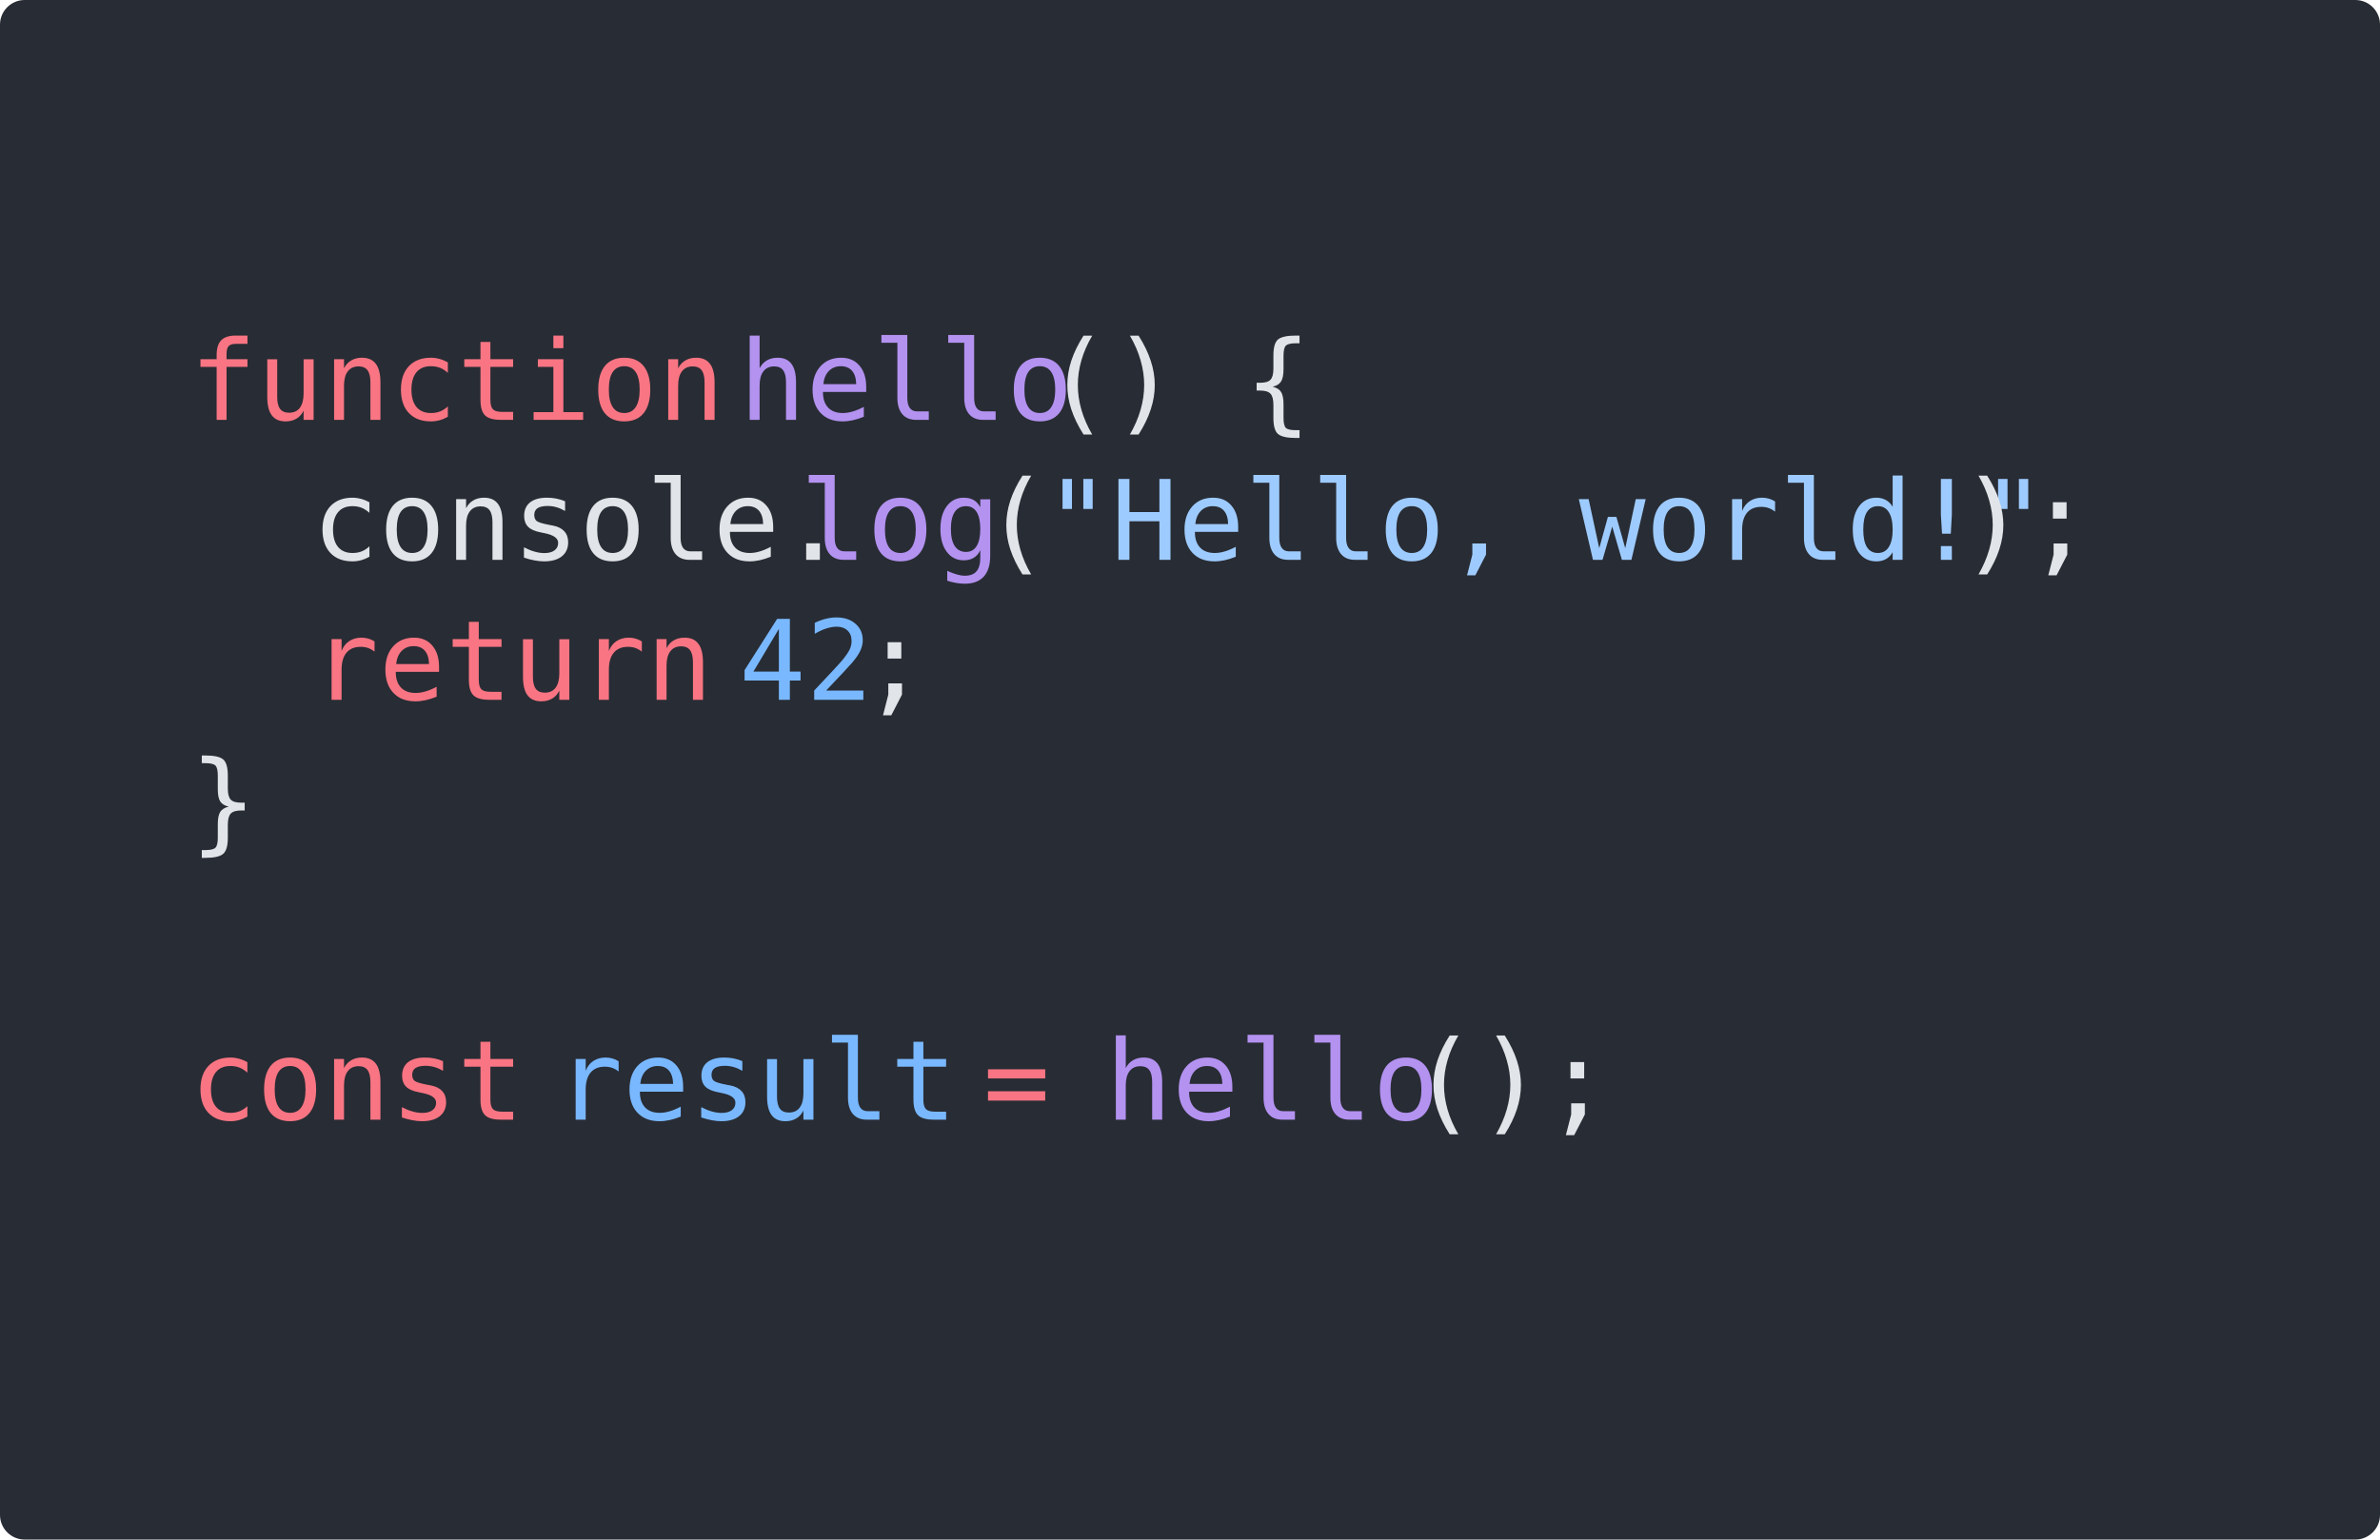
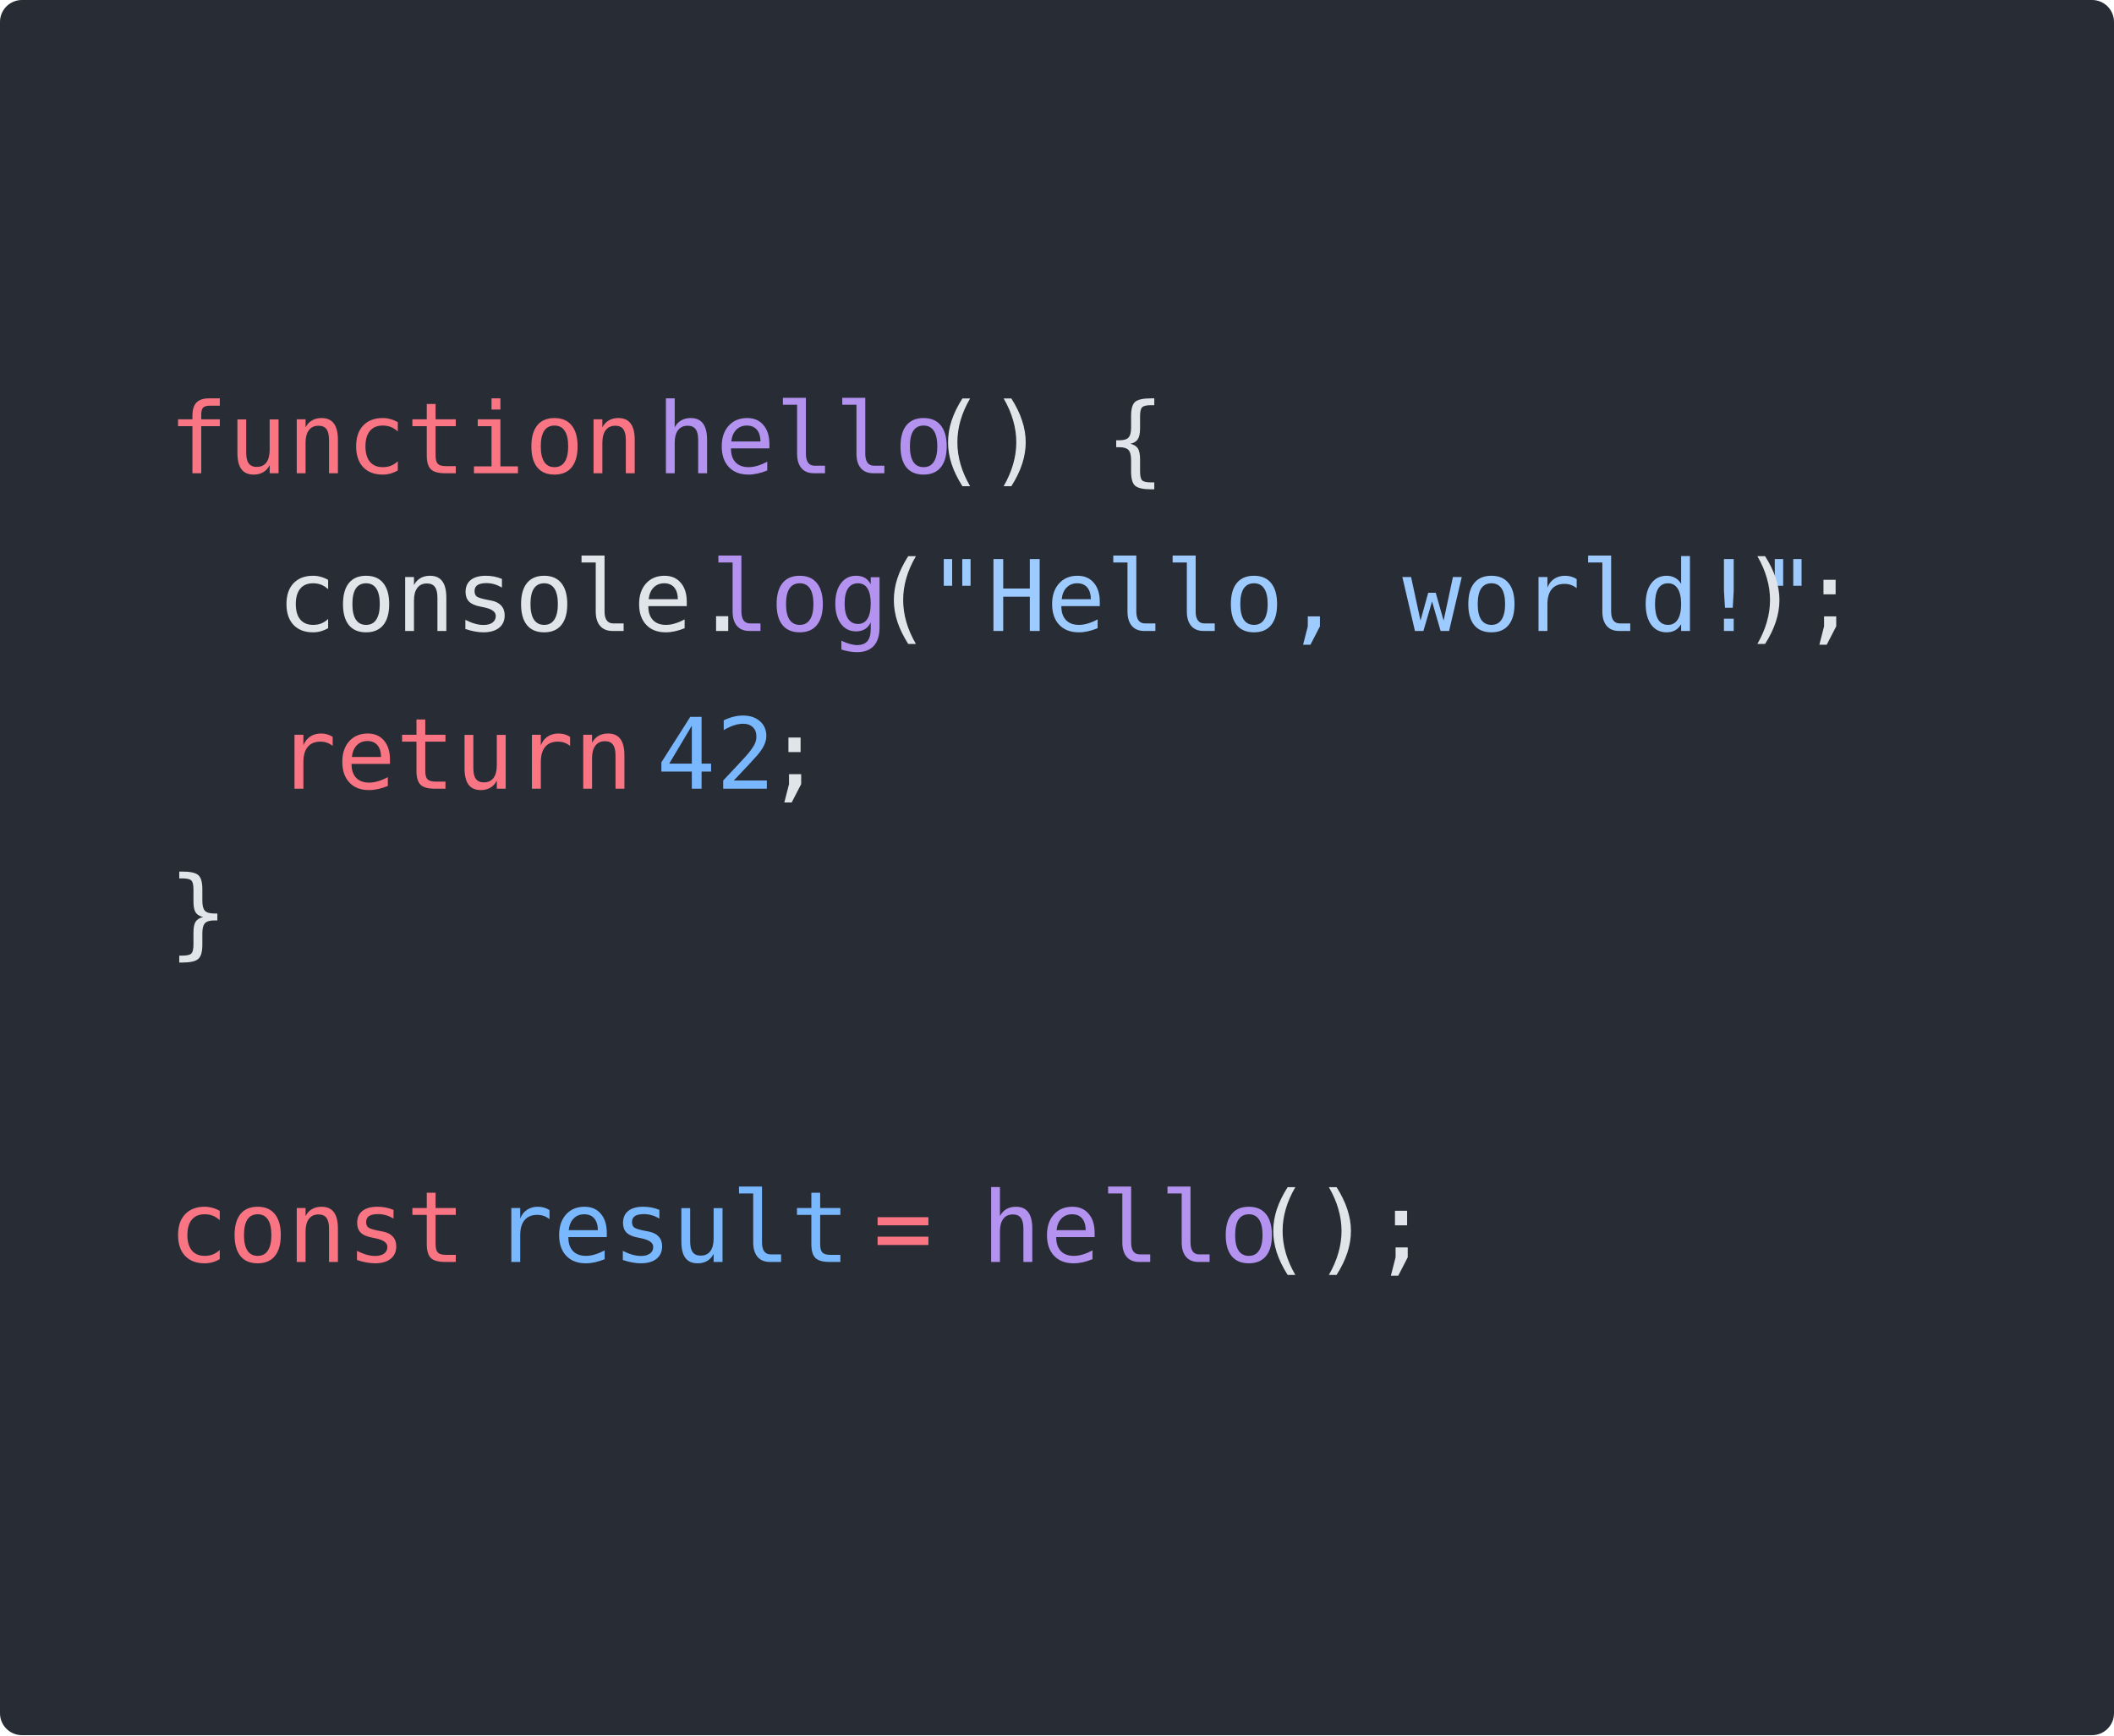
- <svg xmlns="http://www.w3.org/2000/svg" viewBox="0 0 385.963 249.724" width="385.963" height="249.724">
-   <rect id="bg" fill="#282c34" width="385.963" height="249.724" rx="4" />
-   <g id="tokens" transform="translate(30.78906, 45.4043)">
-     <text font-family="Consolas" font-size="18" y="22.702" transform="translate(0, 0)" fill="#F97583">function</text>
-     <text font-family="Consolas" font-size="18" y="22.702" transform="translate(79.17188, 0)" fill="#E1E4E8"> </text>
-     <text font-family="Consolas" font-size="18" y="22.702" transform="translate(89.06836, 0)" fill="#B392F0">hello</text>
-     <text font-family="Consolas" font-size="18" y="22.702" transform="translate(138.5508, 0)" fill="#E1E4E8">() {</text>
-     <text font-family="Consolas" font-size="18" y="45.404" transform="translate(0, 0)" fill="#E1E4E8">  </text>
-     <text font-family="Consolas" font-size="18" y="45.404" transform="translate(19.79297, 0)" fill="#E1E4E8">console.</text>
-     <text font-family="Consolas" font-size="18" y="45.404" transform="translate(98.96484, 0)" fill="#B392F0">log</text>
-     <text font-family="Consolas" font-size="18" y="45.404" transform="translate(128.6543, 0)" fill="#E1E4E8">(</text>
-     <text font-family="Consolas" font-size="18" y="45.404" transform="translate(138.5508, 0)" fill="#9ECBFF">"Hello, world!"</text>
-     <text font-family="Consolas" font-size="18" y="45.404" transform="translate(286.998, 0)" fill="#E1E4E8">);</text>
-     <text font-family="Consolas" font-size="18" y="68.106" transform="translate(0, 0)" fill="#E1E4E8">  </text>
-     <text font-family="Consolas" font-size="18" y="68.106" transform="translate(19.79297, 0)" fill="#F97583">return</text>
-     <text font-family="Consolas" font-size="18" y="68.106" transform="translate(79.17188, 0)" fill="#E1E4E8"> </text>
-     <text font-family="Consolas" font-size="18" y="68.106" transform="translate(89.06836, 0)" fill="#79B8FF">42</text>
-     <text font-family="Consolas" font-size="18" y="68.106" transform="translate(108.8613, 0)" fill="#E1E4E8">;</text>
-     <text font-family="Consolas" font-size="18" y="90.809" transform="translate(0, 0)" fill="#E1E4E8">}</text>
-     <text font-family="Consolas" font-size="18" y="136.213" transform="translate(0, 0)" fill="#F97583">const</text>
-     <text font-family="Consolas" font-size="18" y="136.213" transform="translate(49.48242, 0)" fill="#E1E4E8"> </text>
-     <text font-family="Consolas" font-size="18" y="136.213" transform="translate(59.37891, 0)" fill="#79B8FF">result</text>
-     <text font-family="Consolas" font-size="18" y="136.213" transform="translate(118.7578, 0)" fill="#E1E4E8"> </text>
-     <text font-family="Consolas" font-size="18" y="136.213" transform="translate(128.6543, 0)" fill="#F97583">=</text>
-     <text font-family="Consolas" font-size="18" y="136.213" transform="translate(138.5508, 0)" fill="#E1E4E8"> </text>
-     <text font-family="Consolas" font-size="18" y="136.213" transform="translate(148.4473, 0)" fill="#B392F0">hello</text>
-     <text font-family="Consolas" font-size="18" y="136.213" transform="translate(197.9297, 0)" fill="#E1E4E8">();</text>
+ <svg xmlns="http://www.w3.org/2000/svg" viewBox="0 0 385.963 316.8" width="385.963" height="316.8">
+   <rect id="bg" fill="#282c34" width="385.963" height="316.8" rx="4" />
+   <g id="tokens" transform="translate(30.78906, 57.6)">
+     <text font-family="Consolas" font-size="18" y="28.8" transform="translate(0, 0)" fill="#F97583">function</text>
+     <text font-family="Consolas" font-size="18" y="28.8" transform="translate(79.17188, 0)" fill="#E1E4E8"> </text>
+     <text font-family="Consolas" font-size="18" y="28.8" transform="translate(89.06836, 0)" fill="#B392F0">hello</text>
+     <text font-family="Consolas" font-size="18" y="28.8" transform="translate(138.5508, 0)" fill="#E1E4E8">() {</text>
+     <text font-family="Consolas" font-size="18" y="57.6" transform="translate(0, 0)" fill="#E1E4E8">  </text>
+     <text font-family="Consolas" font-size="18" y="57.6" transform="translate(19.79297, 0)" fill="#E1E4E8">console.</text>
+     <text font-family="Consolas" font-size="18" y="57.6" transform="translate(98.96484, 0)" fill="#B392F0">log</text>
+     <text font-family="Consolas" font-size="18" y="57.6" transform="translate(128.6543, 0)" fill="#E1E4E8">(</text>
+     <text font-family="Consolas" font-size="18" y="57.6" transform="translate(138.5508, 0)" fill="#9ECBFF">"Hello, world!"</text>
+     <text font-family="Consolas" font-size="18" y="57.6" transform="translate(286.998, 0)" fill="#E1E4E8">);</text>
+     <text font-family="Consolas" font-size="18" y="86.4" transform="translate(0, 0)" fill="#E1E4E8">  </text>
+     <text font-family="Consolas" font-size="18" y="86.4" transform="translate(19.79297, 0)" fill="#F97583">return</text>
+     <text font-family="Consolas" font-size="18" y="86.4" transform="translate(79.17188, 0)" fill="#E1E4E8"> </text>
+     <text font-family="Consolas" font-size="18" y="86.4" transform="translate(89.06836, 0)" fill="#79B8FF">42</text>
+     <text font-family="Consolas" font-size="18" y="86.4" transform="translate(108.8613, 0)" fill="#E1E4E8">;</text>
+     <text font-family="Consolas" font-size="18" y="115.2" transform="translate(0, 0)" fill="#E1E4E8">}</text>
+     <text font-family="Consolas" font-size="18" y="172.8" transform="translate(0, 0)" fill="#F97583">const</text>
+     <text font-family="Consolas" font-size="18" y="172.8" transform="translate(49.48242, 0)" fill="#E1E4E8"> </text>
+     <text font-family="Consolas" font-size="18" y="172.8" transform="translate(59.37891, 0)" fill="#79B8FF">result</text>
+     <text font-family="Consolas" font-size="18" y="172.8" transform="translate(118.7578, 0)" fill="#E1E4E8"> </text>
+     <text font-family="Consolas" font-size="18" y="172.8" transform="translate(128.6543, 0)" fill="#F97583">=</text>
+     <text font-family="Consolas" font-size="18" y="172.8" transform="translate(138.5508, 0)" fill="#E1E4E8"> </text>
+     <text font-family="Consolas" font-size="18" y="172.8" transform="translate(148.4473, 0)" fill="#B392F0">hello</text>
+     <text font-family="Consolas" font-size="18" y="172.8" transform="translate(197.9297, 0)" fill="#E1E4E8">();</text>
  </g>
</svg>
